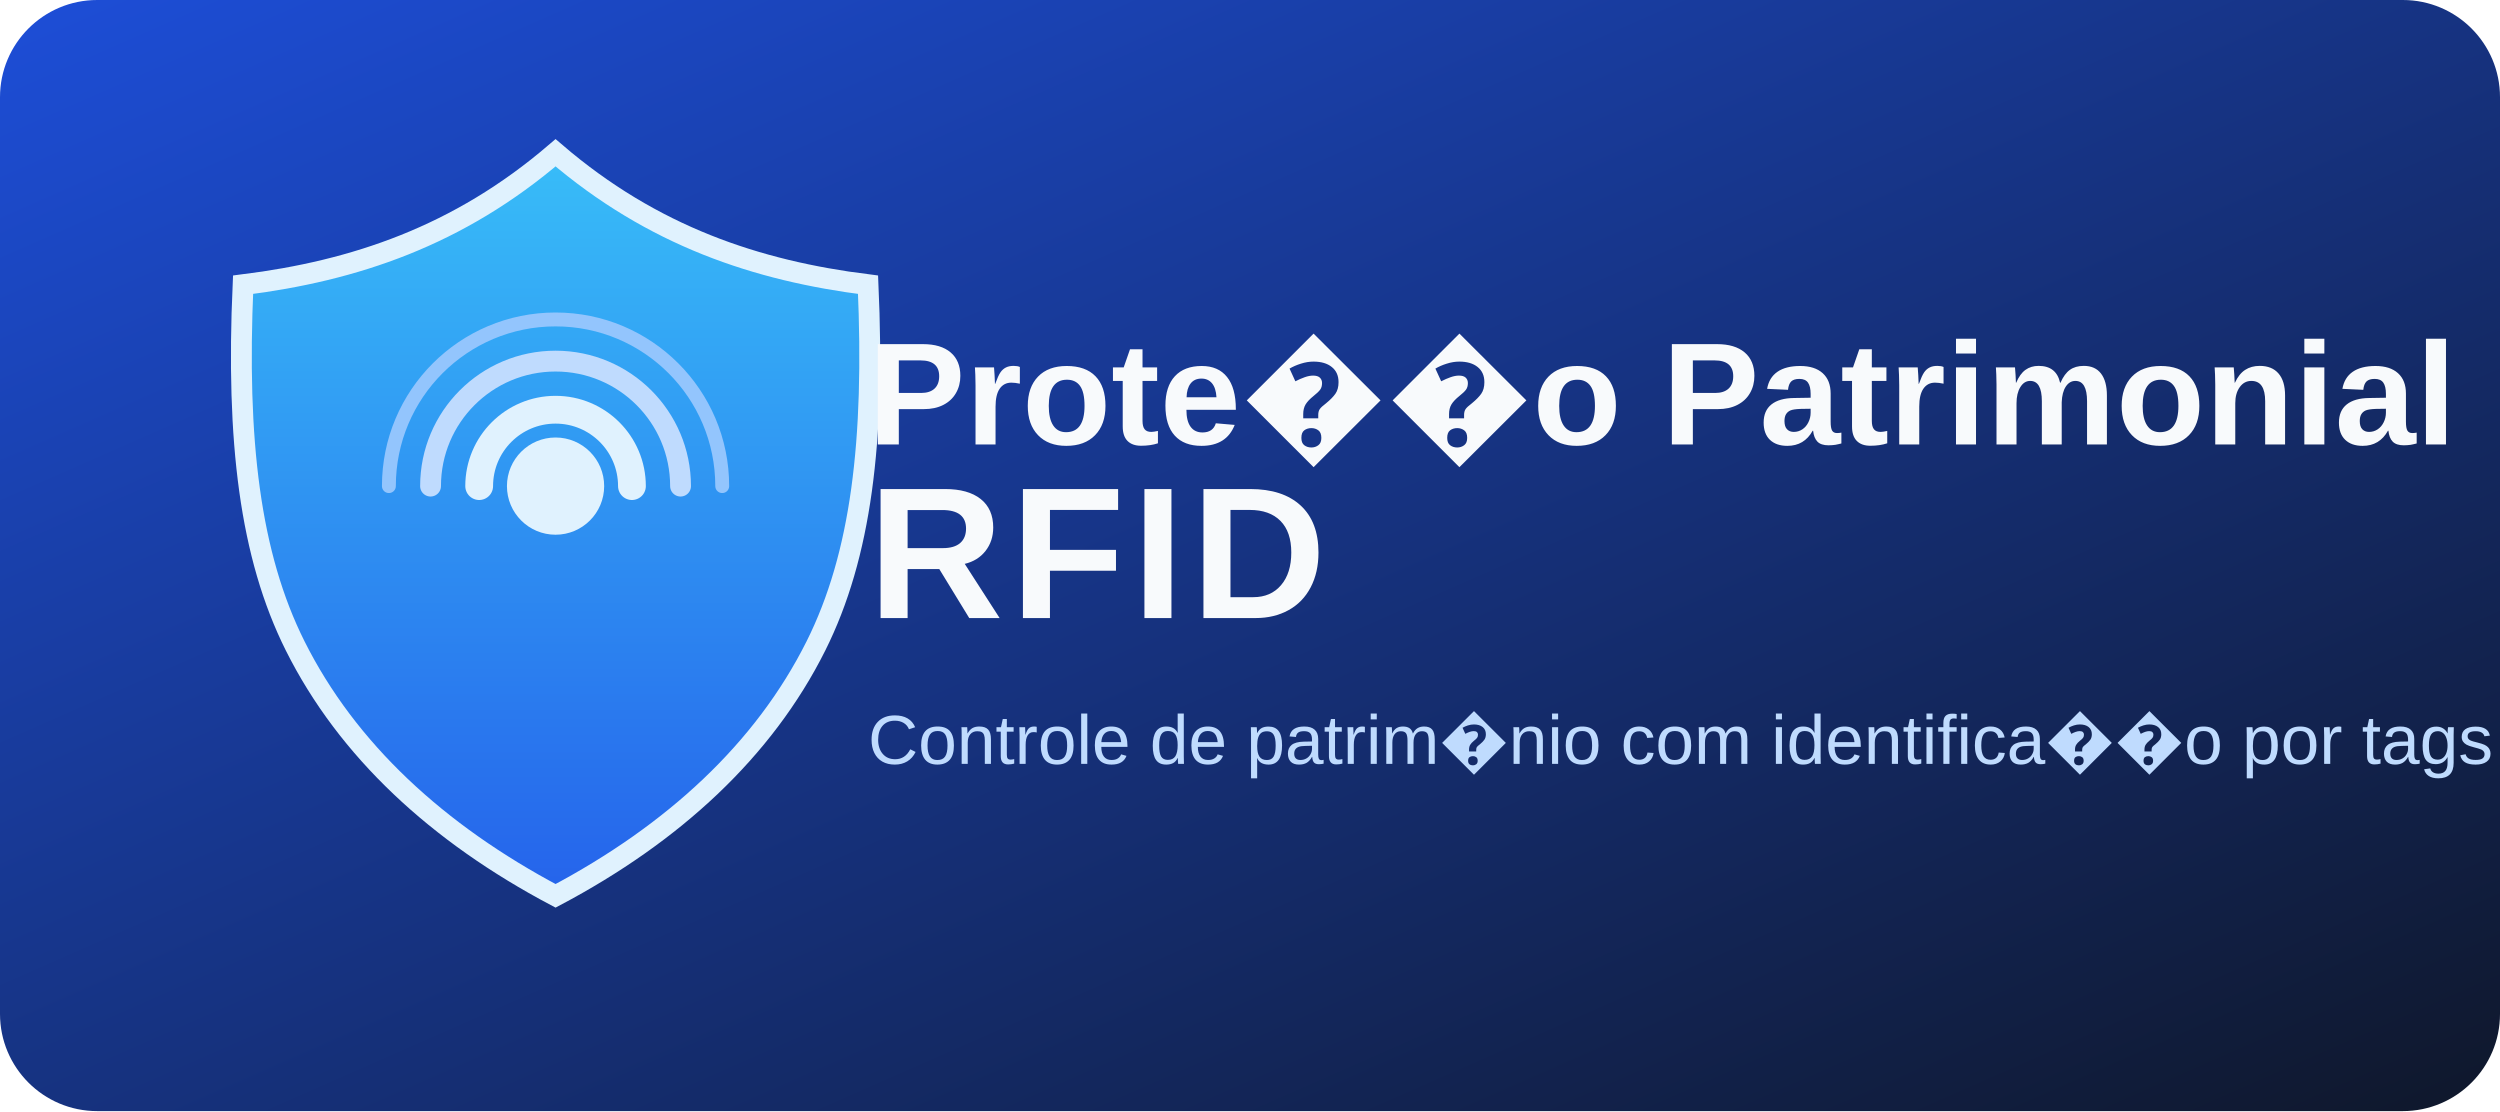
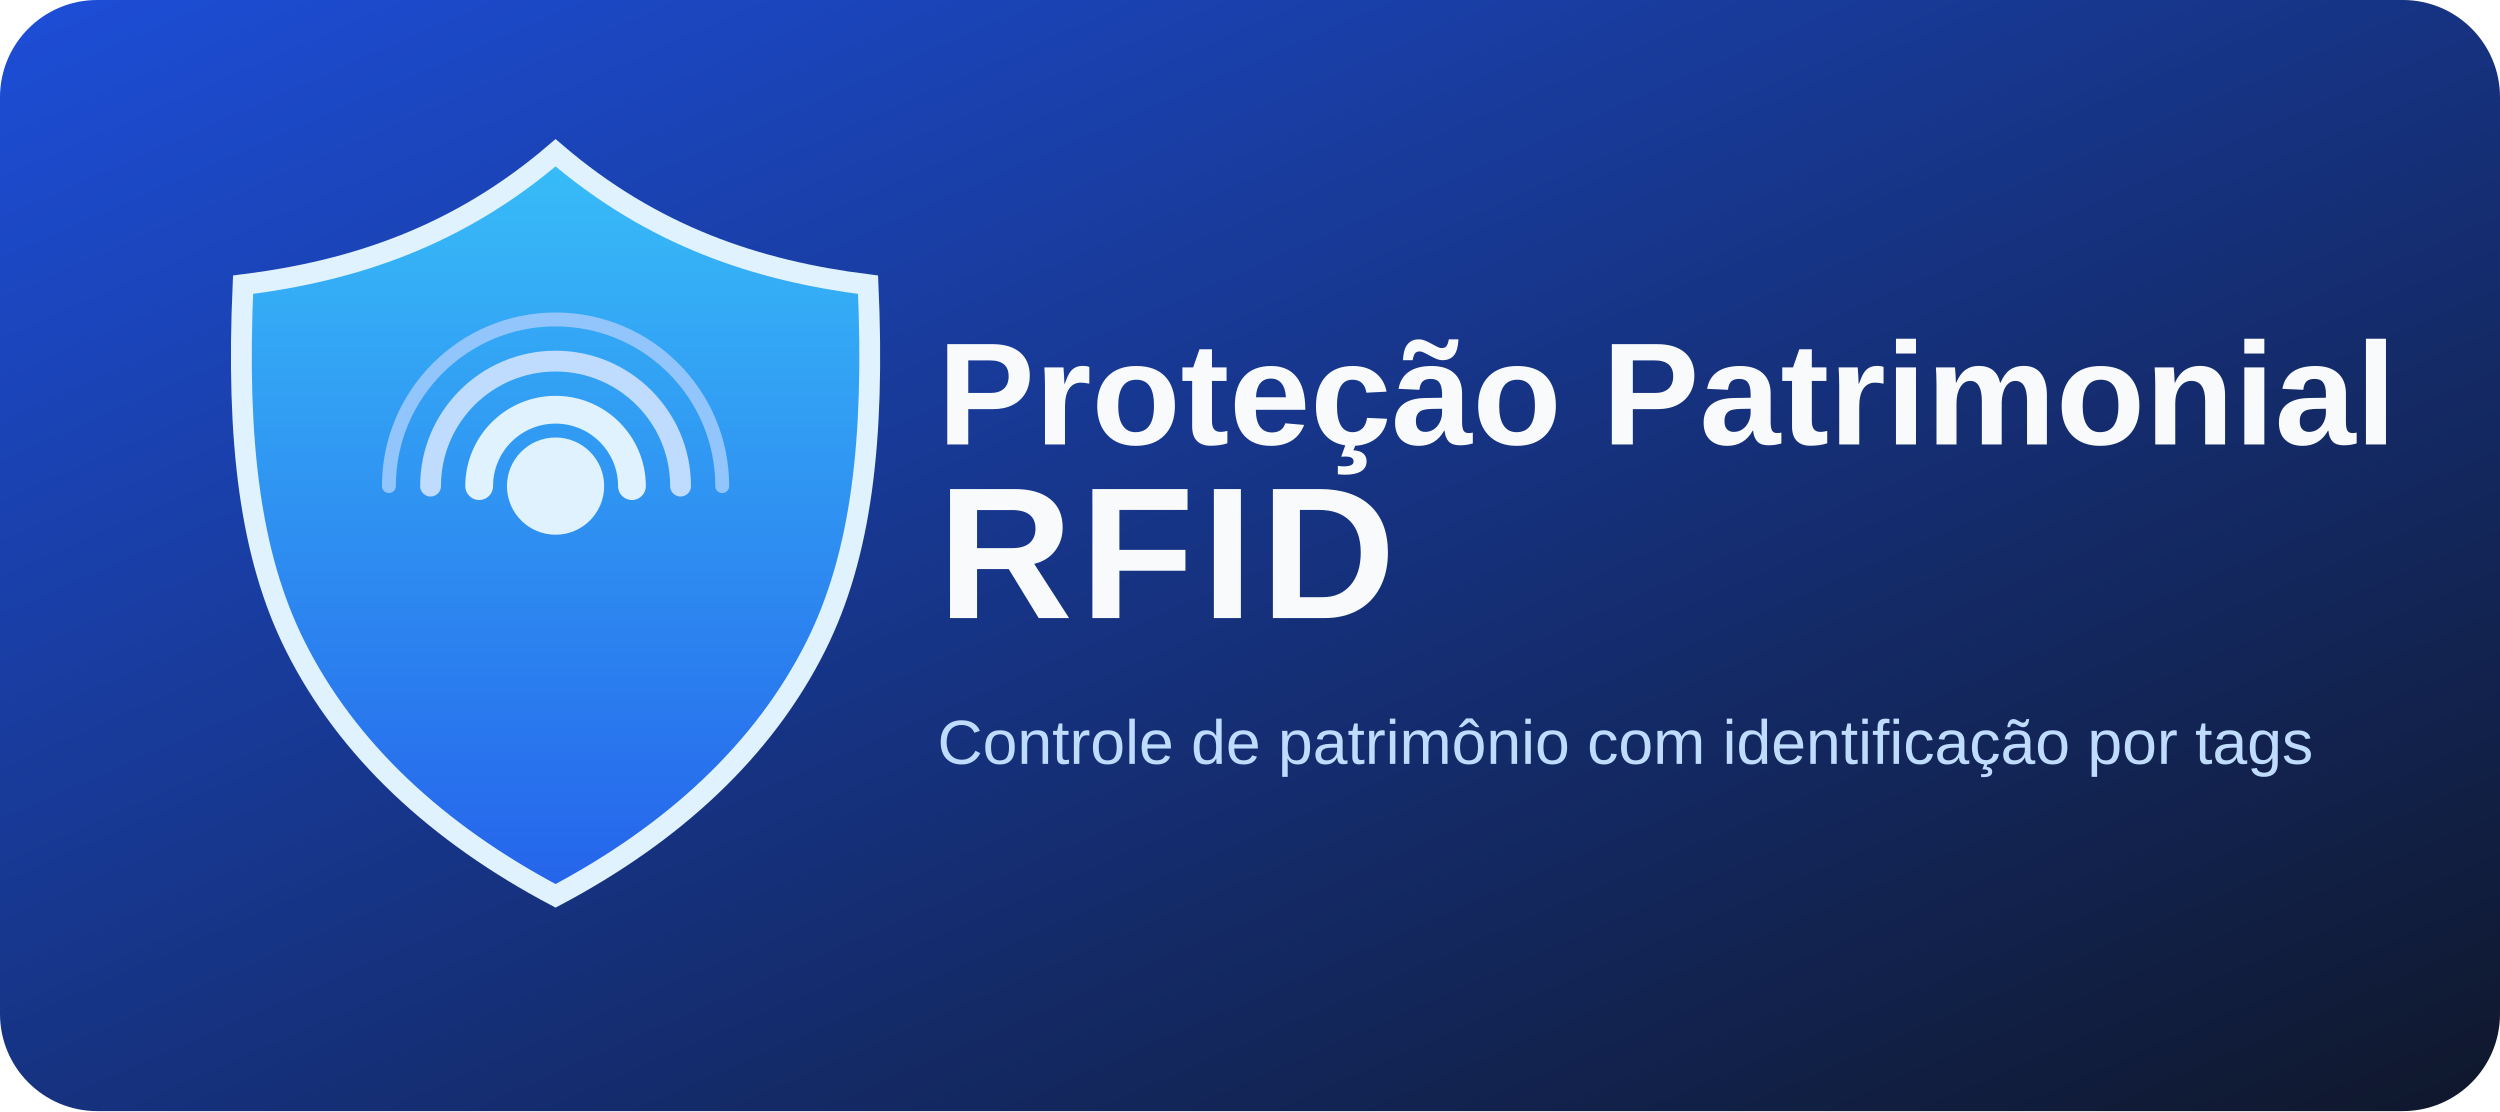
<svg xmlns="http://www.w3.org/2000/svg" viewBox="0 0 720 320" role="img" aria-labelledby="title desc">
  <defs>
    <linearGradient id="bg" x1="0" y1="0" x2="1" y2="1">
      <stop offset="0%" stop-color="#1d4ed8" />
      <stop offset="100%" stop-color="#0f172a" />
    </linearGradient>
    <linearGradient id="shield" x1="0" y1="0" x2="0" y2="1">
      <stop offset="0%" stop-color="#38bdf8" />
      <stop offset="100%" stop-color="#2563eb" />
    </linearGradient>
  </defs>
  <rect width="720" height="320" rx="28" fill="url(#bg)" />
  <g transform="translate(44 44)">
    <path d="M116 0C88 24 58 34 26 38c-2 45 2 78 15 104 15 30 41 54 75 72 34-18 60-42 75-72 13-26 17-59 15-104-32-4-62-14-90-38z" fill="url(#shield)" stroke="#e0f2fe" stroke-width="6" />
    <circle cx="116" cy="96" r="14" fill="#e0f2fe" />
    <path d="M94 96a22 22 0 0 1 44 0" fill="none" stroke="#e0f2fe" stroke-width="8" stroke-linecap="round" />
    <path d="M80 96a36 36 0 0 1 72 0" fill="none" stroke="#bfdbfe" stroke-width="6" stroke-linecap="round" />
    <path d="M68 96a48 48 0 0 1 96 0" fill="none" stroke="#93c5fd" stroke-width="4" stroke-linecap="round" />
  </g>
  <g fill="#f8fafc" font-family="Arial, Helvetica, sans-serif">
-     <text x="250" y="128" font-size="42" font-weight="700">Prote��o Patrimonial</text>
-     <text x="250" y="178" font-size="54" font-weight="800" letter-spacing="2">RFID</text>
-     <text x="250" y="220" font-size="20" fill="#bfdbfe">Controle de patrim�nio com identifica��o por tags</text>
+     <text x="270" y="128" font-size="42" font-weight="700">Proteção Patrimonial</text>
+     <text x="270" y="178" font-size="54" font-weight="800" letter-spacing="2">RFID</text>
+     <text x="270" y="220" font-size="18" fill="#bfdbfe">Controle de patrimônio com identificação por tags</text>
  </g>
</svg>
